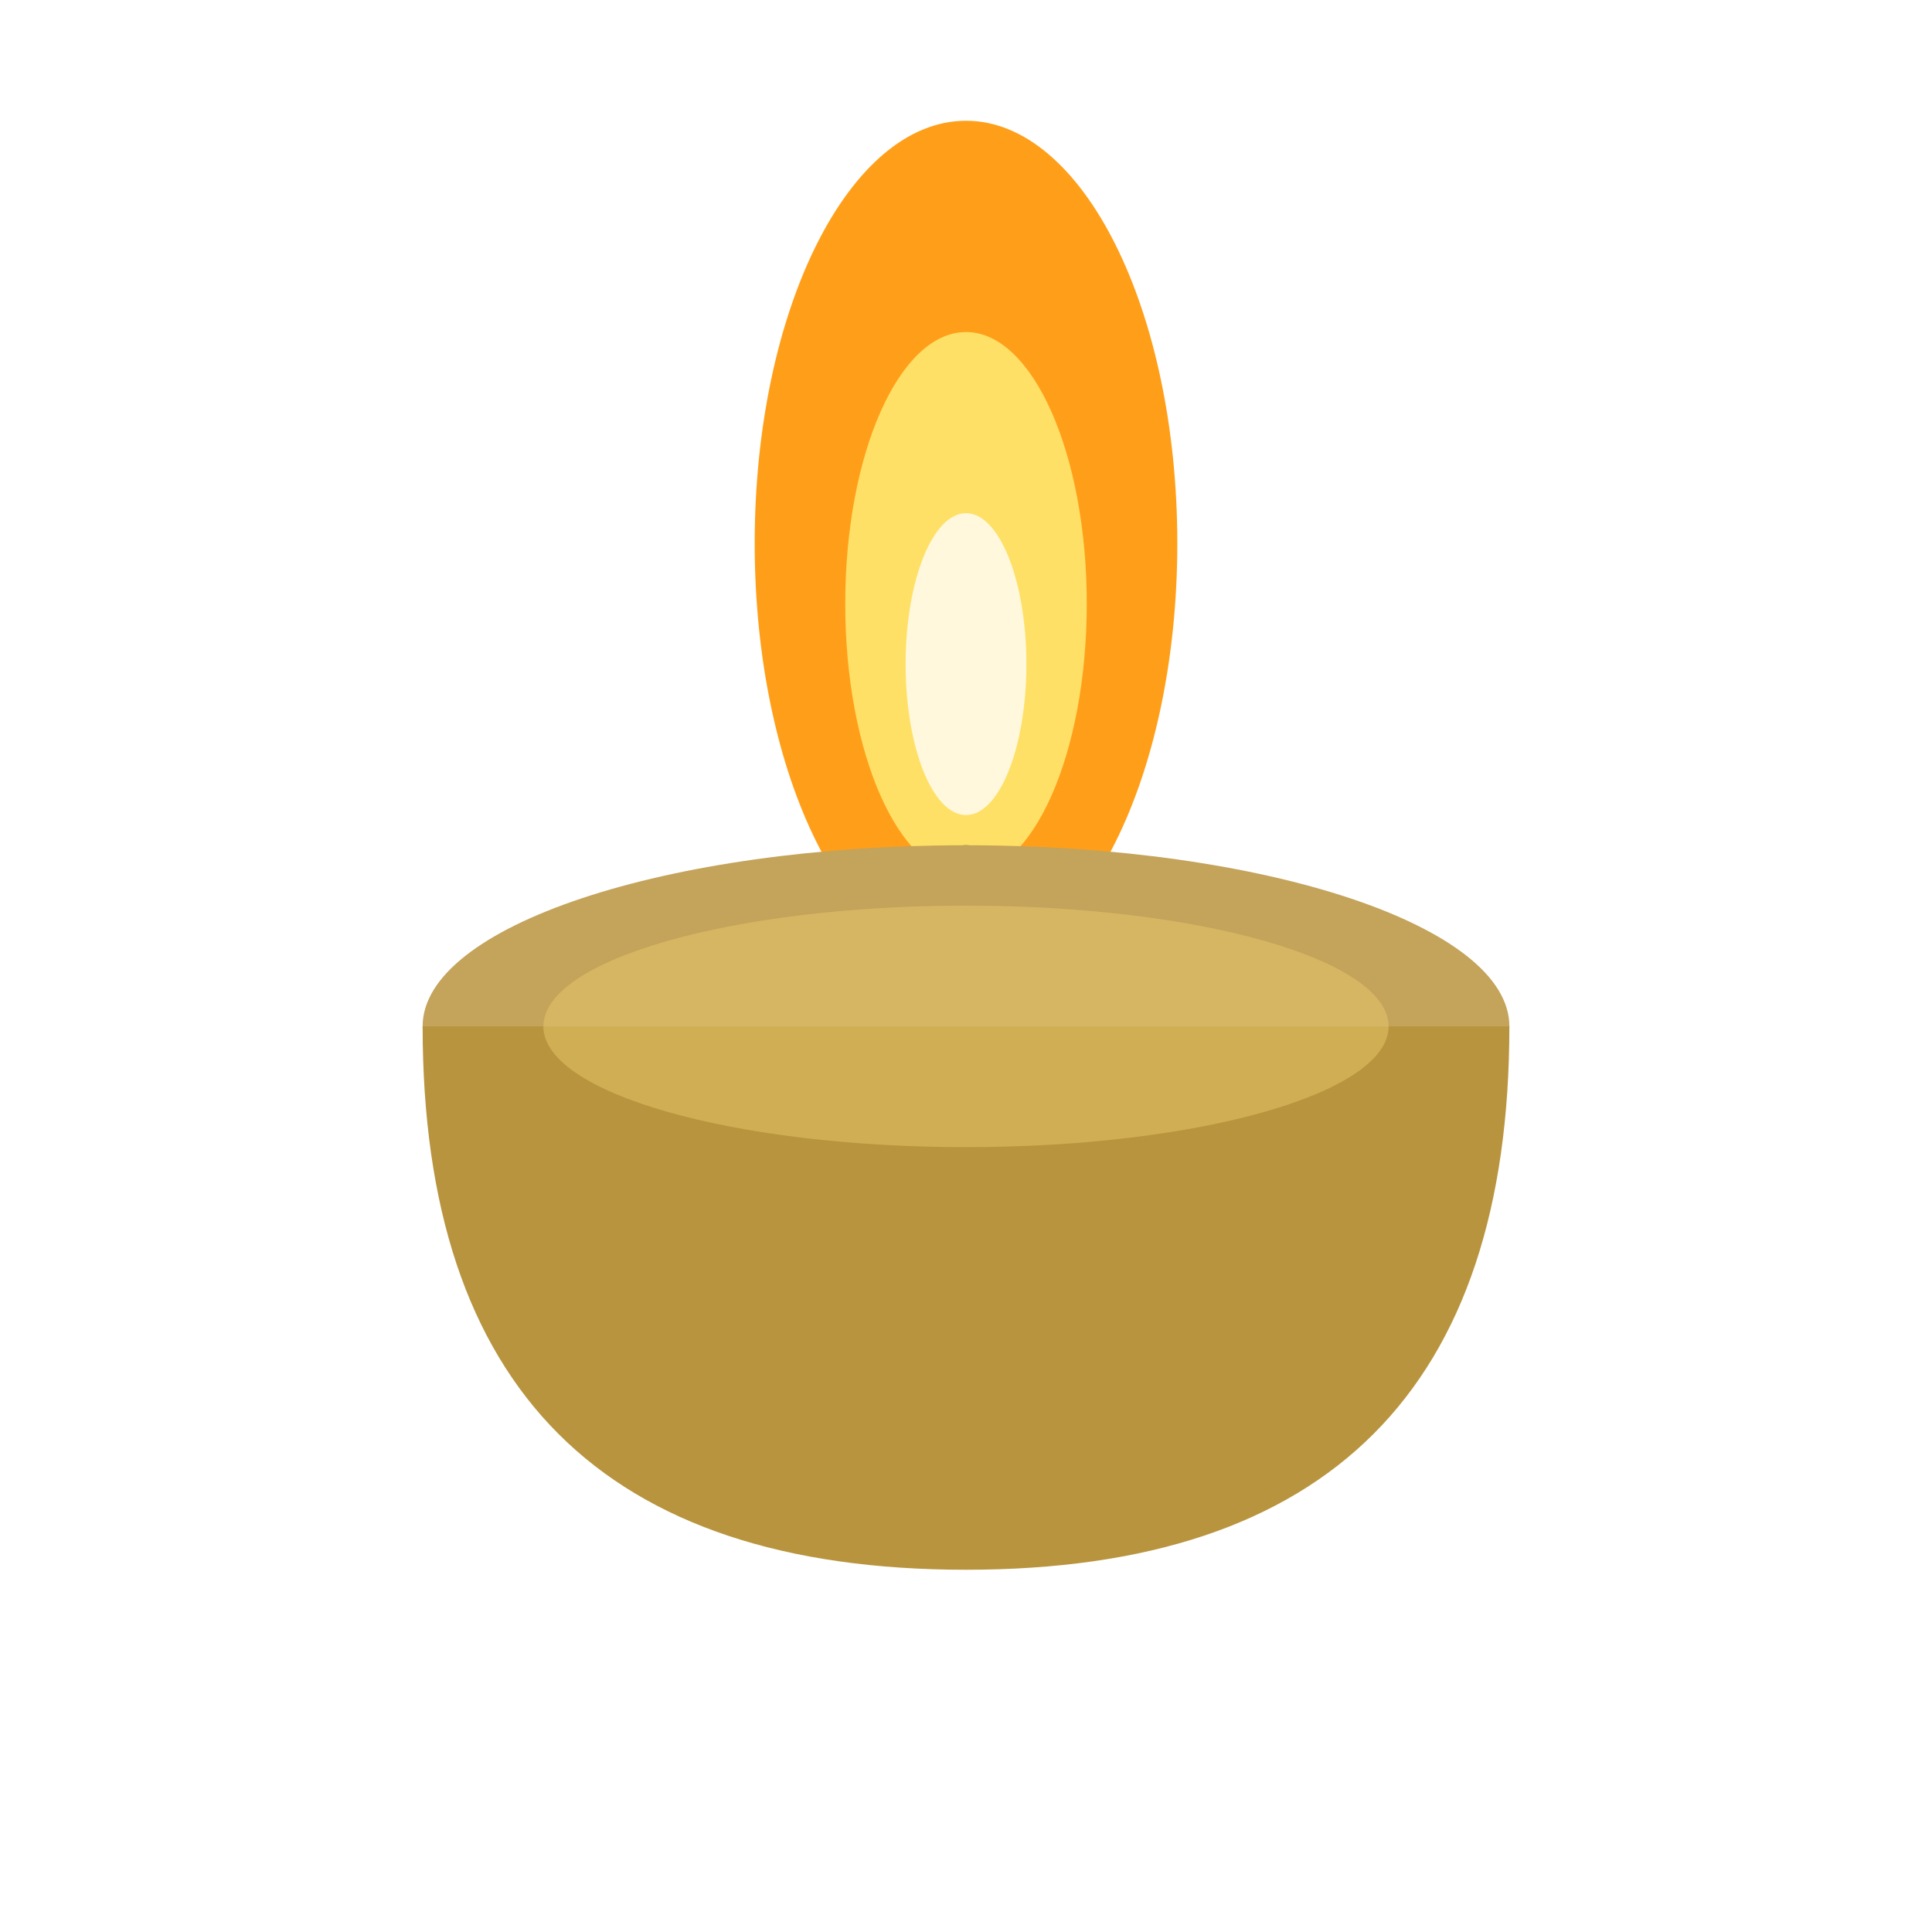
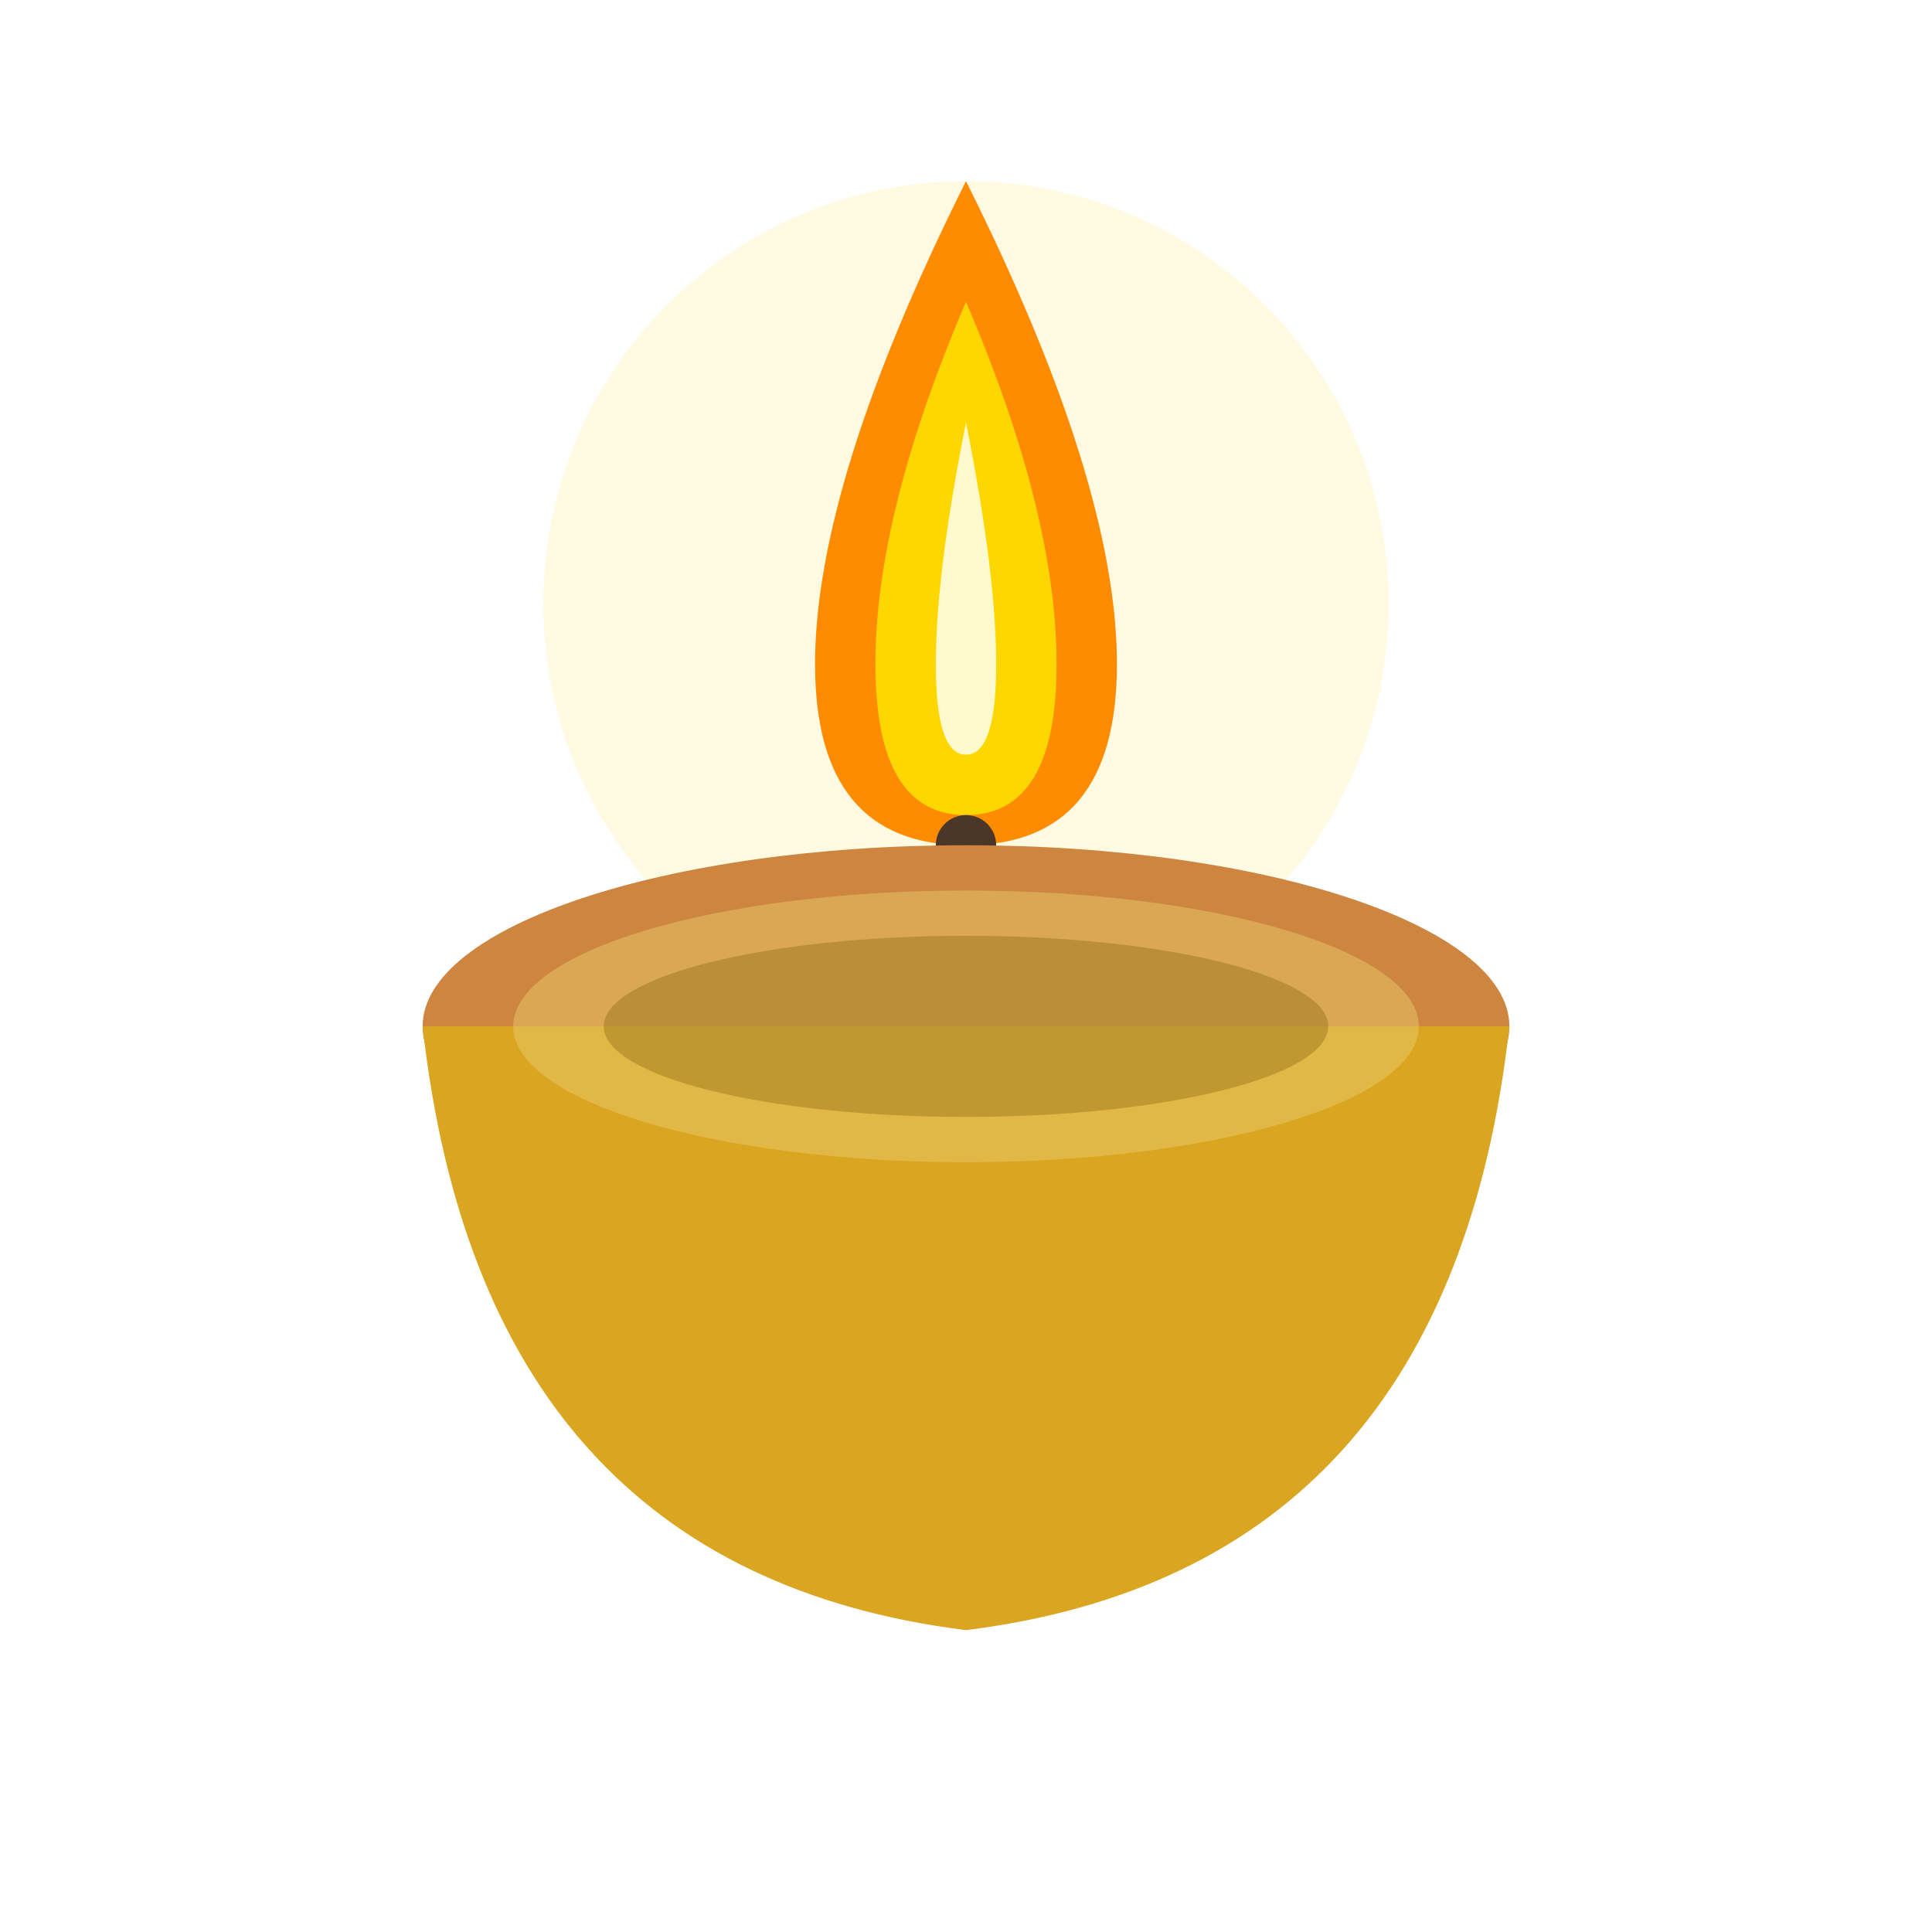
<svg xmlns="http://www.w3.org/2000/svg" viewBox="0 0 64 64">
-   <ellipse cx="32" cy="18" rx="7" ry="14" fill="#ff9500" opacity="0.9" />
-   <ellipse cx="32" cy="20" rx="4" ry="9" fill="#ffe066" />
-   <ellipse cx="32" cy="22" rx="2" ry="5" fill="#fff8dc" />
-   <rect x="31" y="28" width="2" height="5" rx="1" fill="#444" />
-   <ellipse cx="32" cy="34" rx="18" ry="6" fill="#C4A35A" />
-   <path d="M14 34 Q14 52 32 52 Q50 52 50 34 Z" fill="#b8943e" />
-   <ellipse cx="32" cy="34" rx="14" ry="4" fill="#e8c96a" opacity="0.5" />
+   <circle cx="32" cy="20" r="14" fill="#FFD700" opacity="0.12" />
+   <path d="M32 6 Q27 16 27 22 Q27 28 32 28 Q37 28 37 22 Q37 16 32 6Z" fill="#FF8C00" />
+   <path d="M32 10 Q29 17 29 22 Q29 27 32 27 Q35 27 35 22 Q35 17 32 10Z" fill="#FFD700" />
+   <path d="M32 14 Q31 19 31 22 Q31 25 32 25 Q33 25 33 22 Q33 19 32 14Z" fill="#FFFACD" />
+   <rect x="31" y="27" width="2" height="6" rx="1" fill="#4A3728" />
+   <ellipse cx="32" cy="34" rx="13" ry="3.5" fill="#8B4513" opacity="0.6" />
+   <ellipse cx="32" cy="34" rx="18" ry="6" fill="#CD853F" />
+   <path d="M14 34 Q16 52 32 54 Q48 52 50 34 Z" fill="#DAA520" />
+   <ellipse cx="32" cy="34" rx="15" ry="4.5" fill="#E8C96A" opacity="0.5" />
+   <ellipse cx="32" cy="34" rx="12" ry="3" fill="#8B6914" opacity="0.4" />
</svg>
